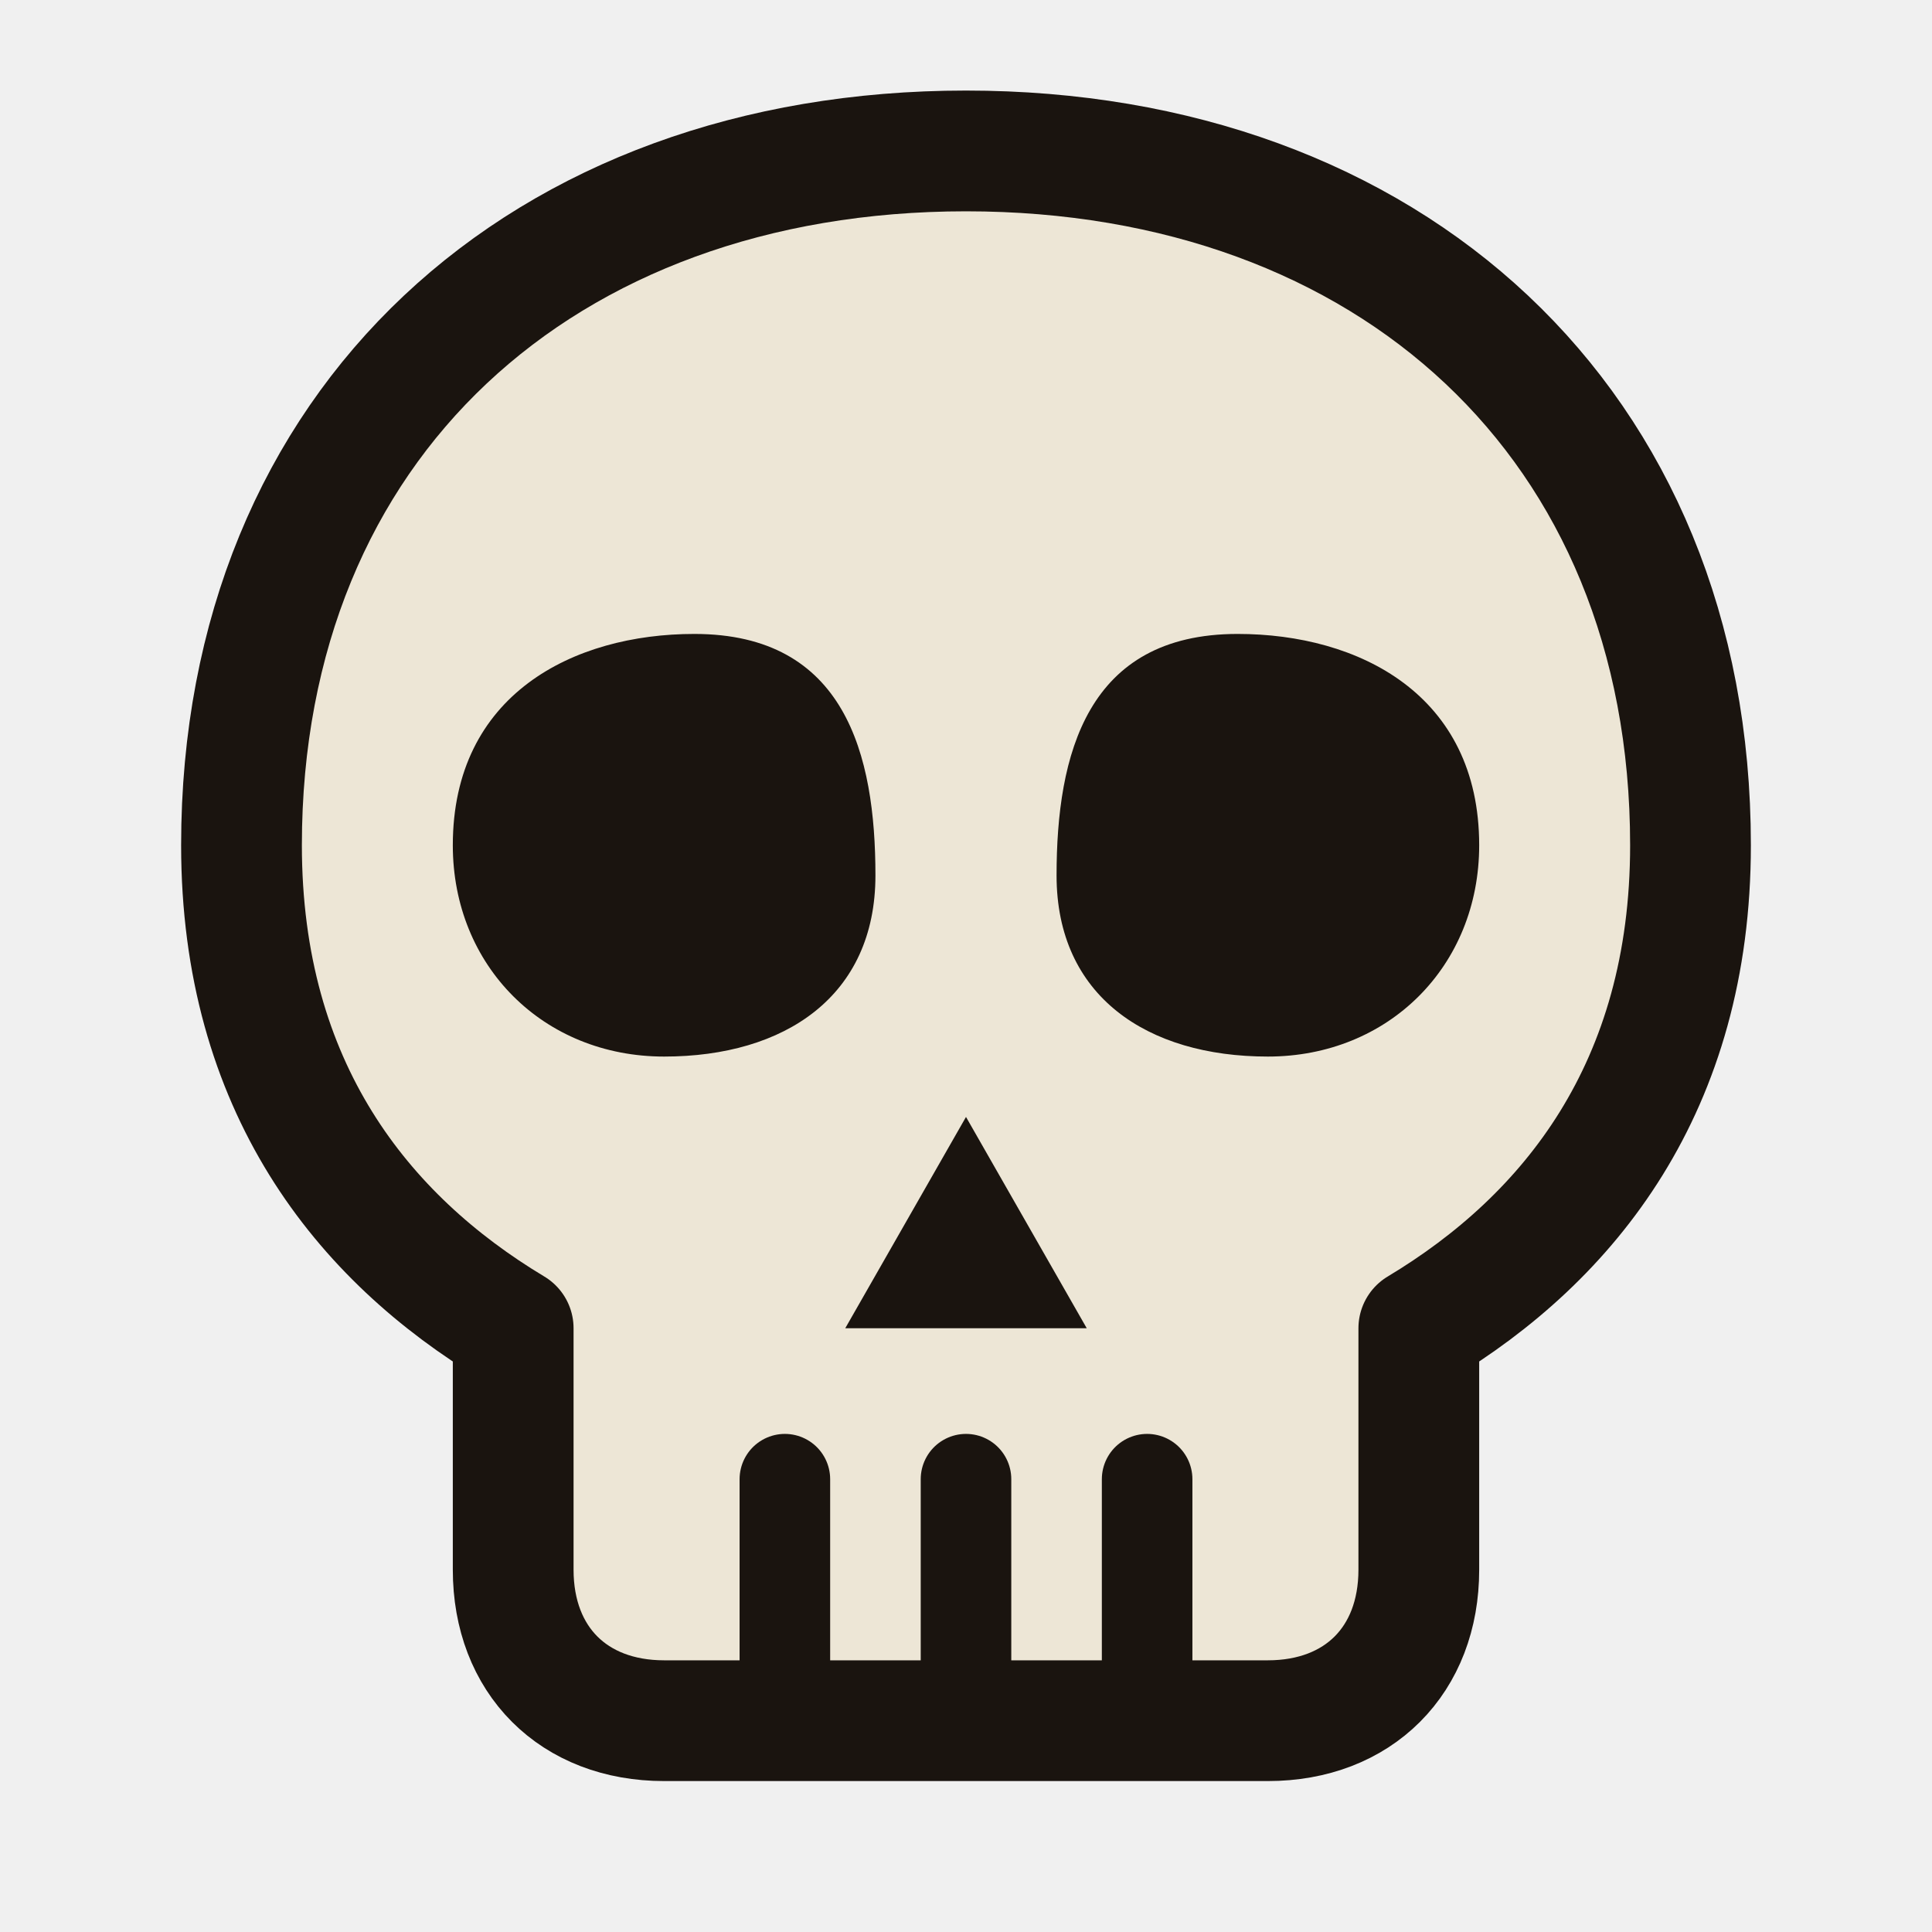
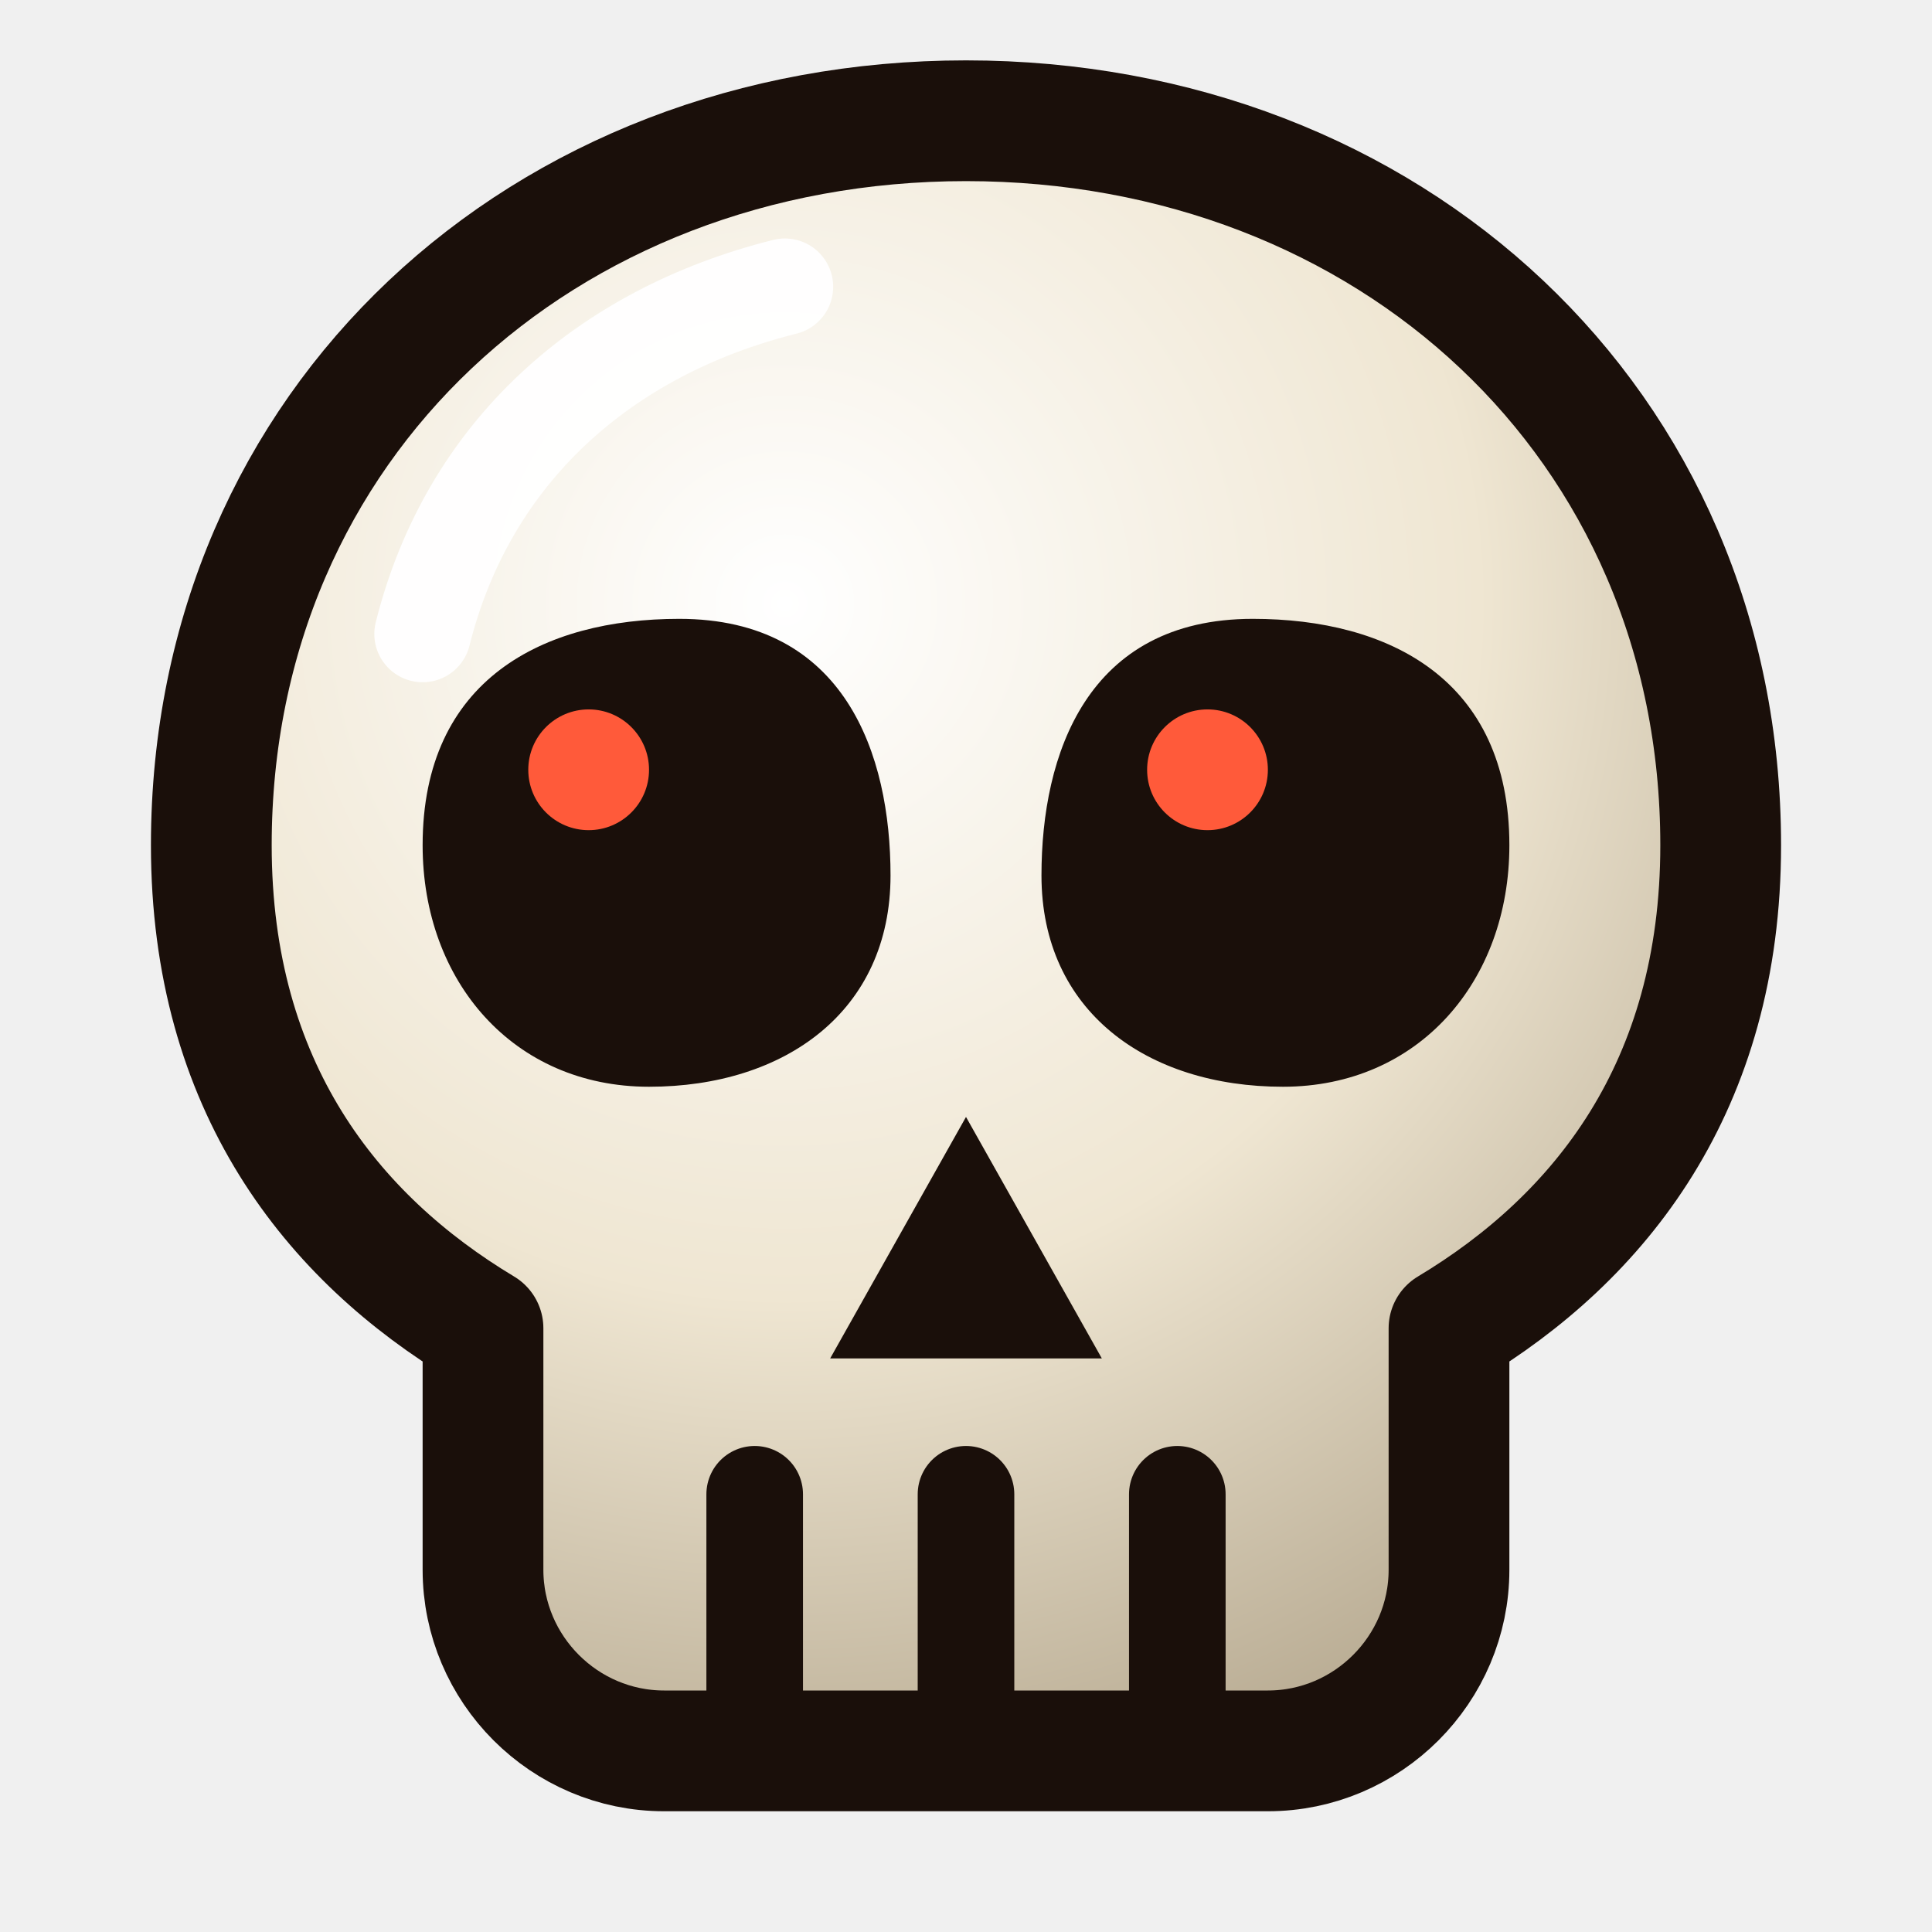
<svg xmlns="http://www.w3.org/2000/svg" width="64" height="64" viewBox="0 0 64 64">
-   <path d="M32 5C46 5 56 14 56 28C56 36 52 41 47 44V52C47 55 45 57 42 57H22C19 57 17 55 17 52V44C12 41 8 36 8 28C8 14 18 5 32 5Z" fill="#EDE6D6" stroke="#1A140F" stroke-width="4" stroke-linejoin="round" />
-   <path d="M15 28C15 23 19 21 23 21C28 21 29 25 29 29C29 33 26 35 22 35C18 35 15 32 15 28Z" fill="#1A140F" />
-   <path d="M49 28C49 23 45 21 41 21C36 21 35 25 35 29C35 33 38 35 42 35C46 35 49 32 49 28Z" fill="#1A140F" />
-   <path d="M32 37L28 44H36Z" fill="#1A140F" />
-   <path d="M26 49V56M32 49V56M38 49V56" stroke="#1A140F" stroke-width="3" stroke-linecap="round" />
+   <defs>
+     <radialGradient id="bone" gradientUnits="userSpaceOnUse" cx="26" cy="20" r="46">
+       <stop offset="0" stop-color="#ffffff" />
+       <stop offset="0.5" stop-color="#efe6d2" />
+       <stop offset="1" stop-color="#a89a80" />
+     </radialGradient>
+   </defs>
+   <path d="M32 4C46 4 57 14 57 28C57 36 53 41 48 44V52C48 55.3 45.3 58 42 58H22C18.7 58 16 55.3 16 52V44C11 41 7 36 7 28C7 14 18 4 32 4Z" fill="url(#bone)" stroke="#1a0f0a" stroke-width="4" stroke-linejoin="round" />
+   <path d="M14 21C15.5 15 20 11 26 9.5" fill="none" stroke="#ffffff" stroke-width="3.2" stroke-linecap="round" opacity="0.95" />
+   <path d="M14 28C14 22.5 18 20.5 22.5 20.5C28 20.5 29.5 25 29.5 29C29.5 33.5 26 36 21.5 36C17 36 14 32.5 14 28Z" fill="#1a0f0a" />
+   <path d="M50 28C50 22.5 46 20.5 41.5 20.5C36 20.5 34.5 25 34.5 29C34.5 33.5 38 36 42.5 36C47 36 50 32.5 50 28Z" fill="#1a0f0a" />
+   <path d="M32 37L27.5 45H36.5Z" fill="#1a0f0a" />
+   <path d="M25 49.5V57M32 49.5V57M39 49.5V57" stroke="#1a0f0a" stroke-width="3.2" stroke-linecap="round" />
+   <circle cx="19.5" cy="25.5" r="2" fill="#ff5a3a" />
+   <circle cx="40" cy="25.5" r="2" fill="#ff5a3a" />
</svg>
